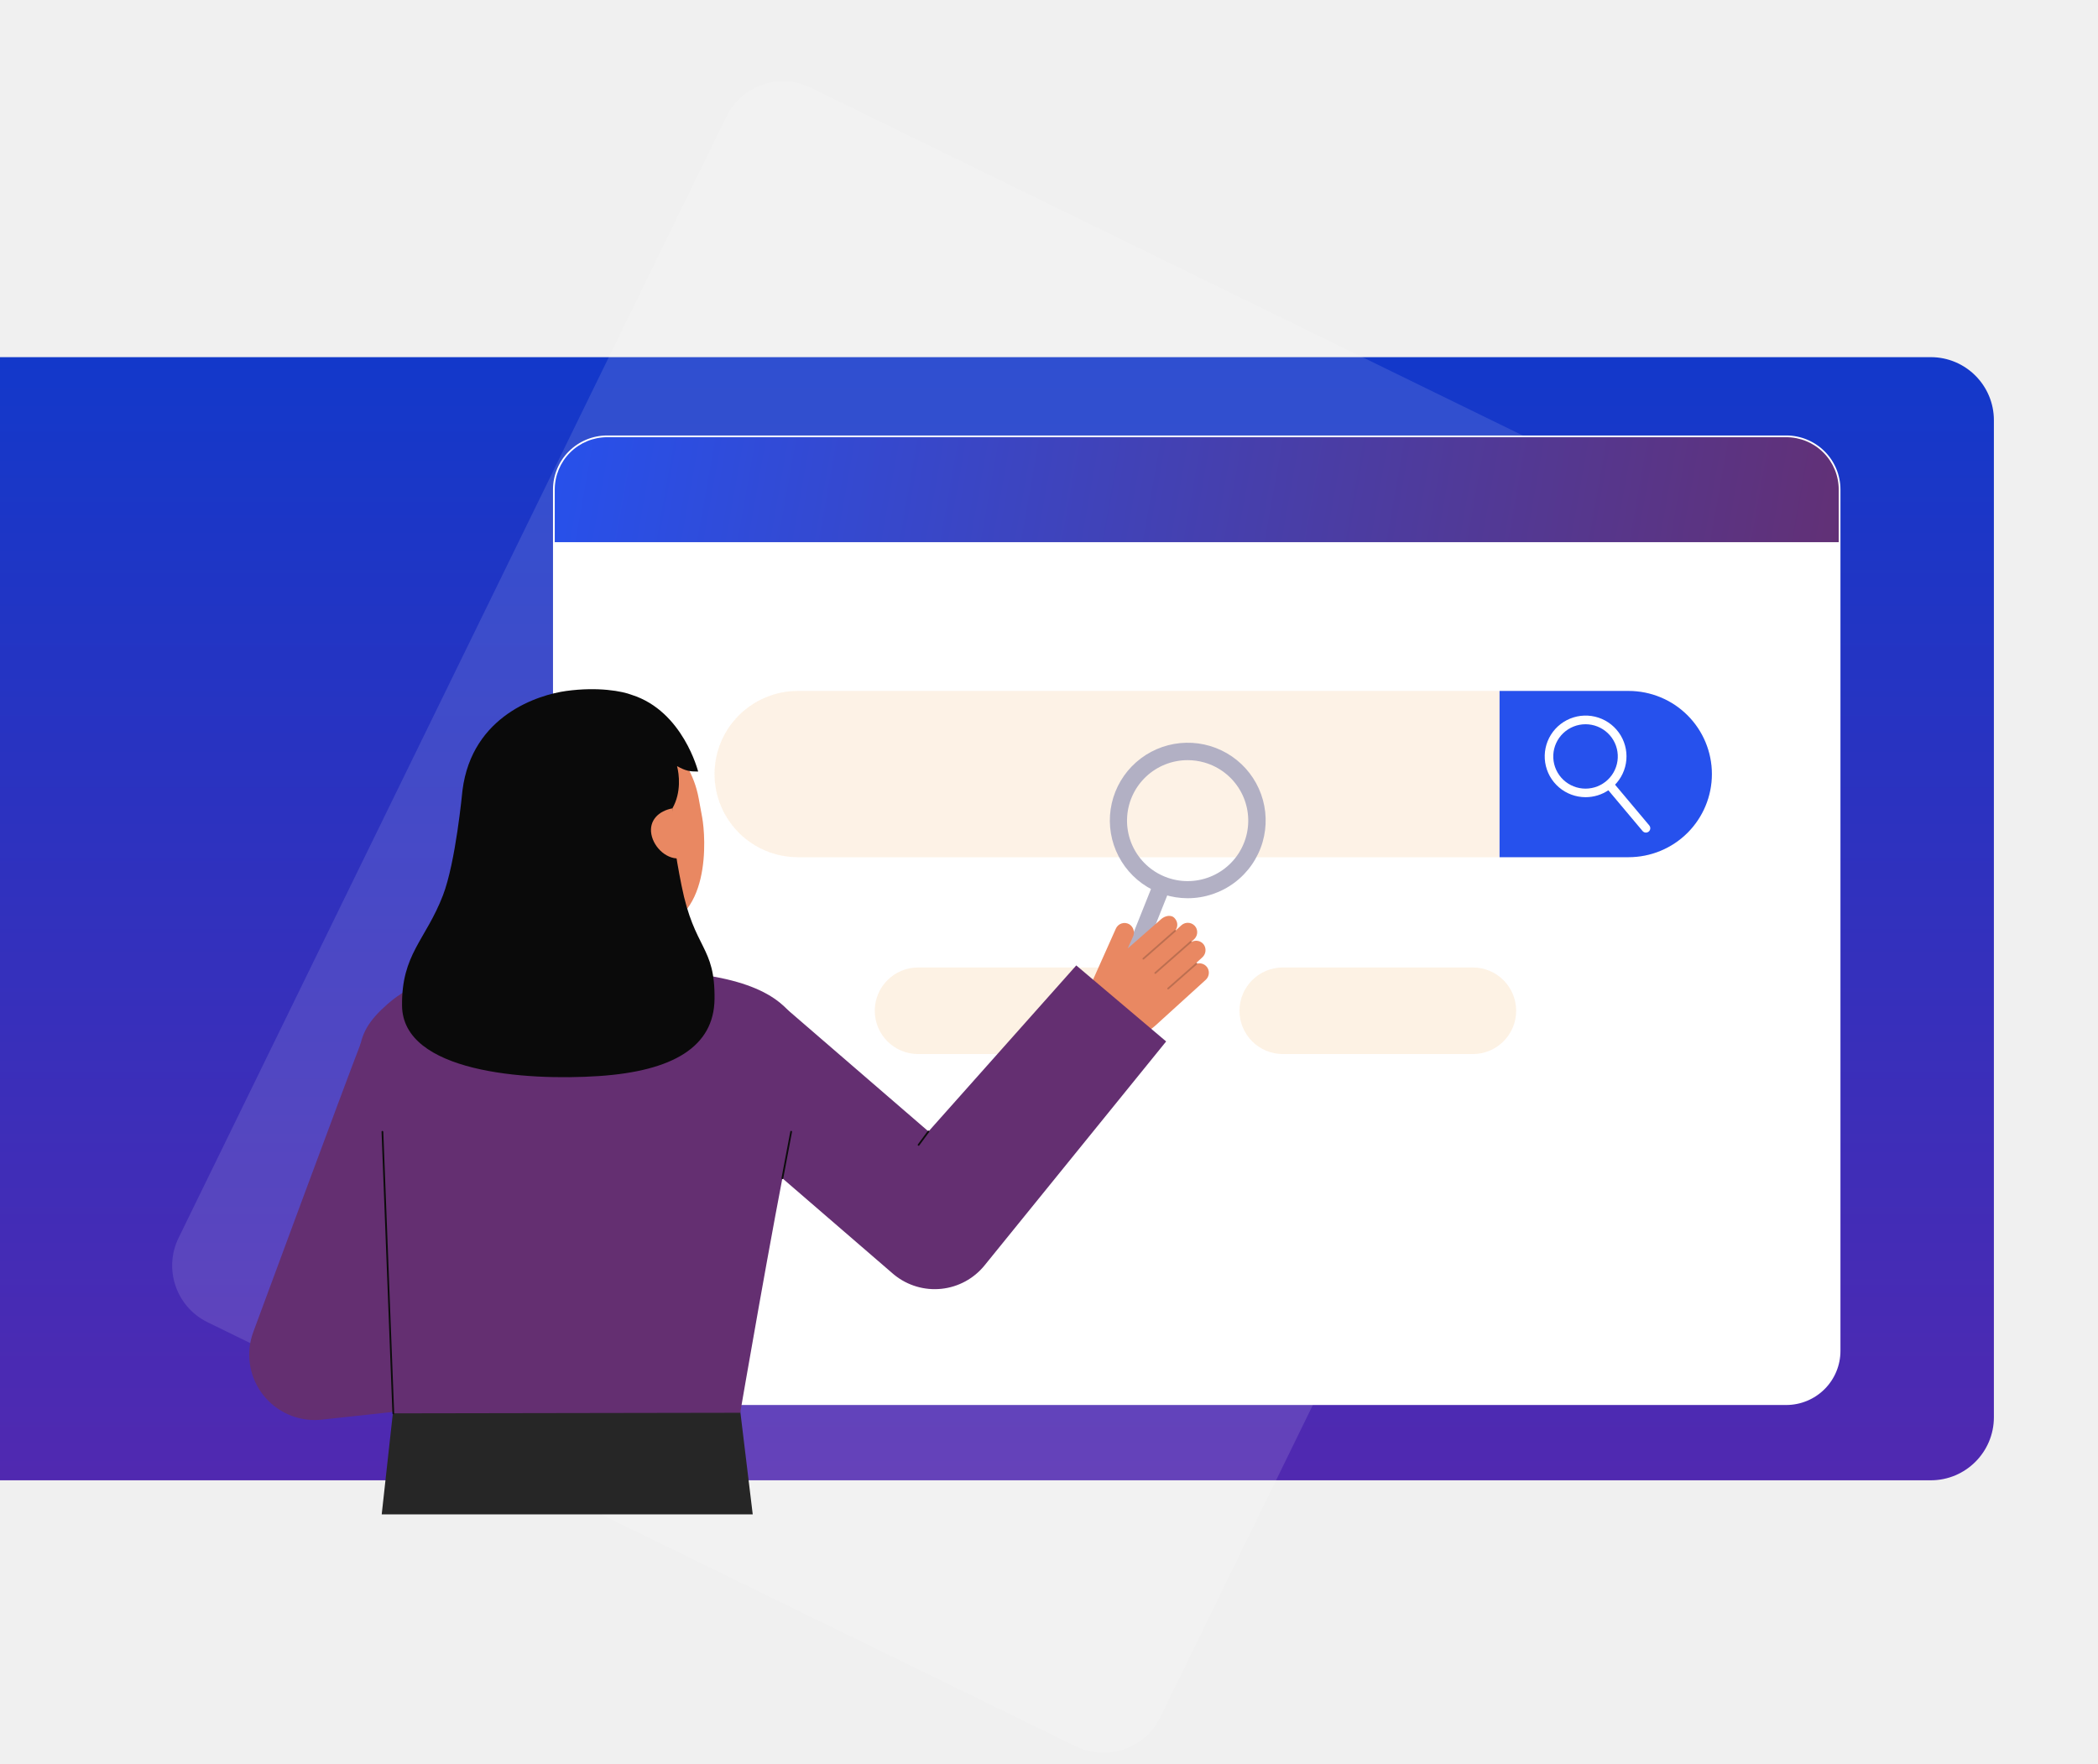
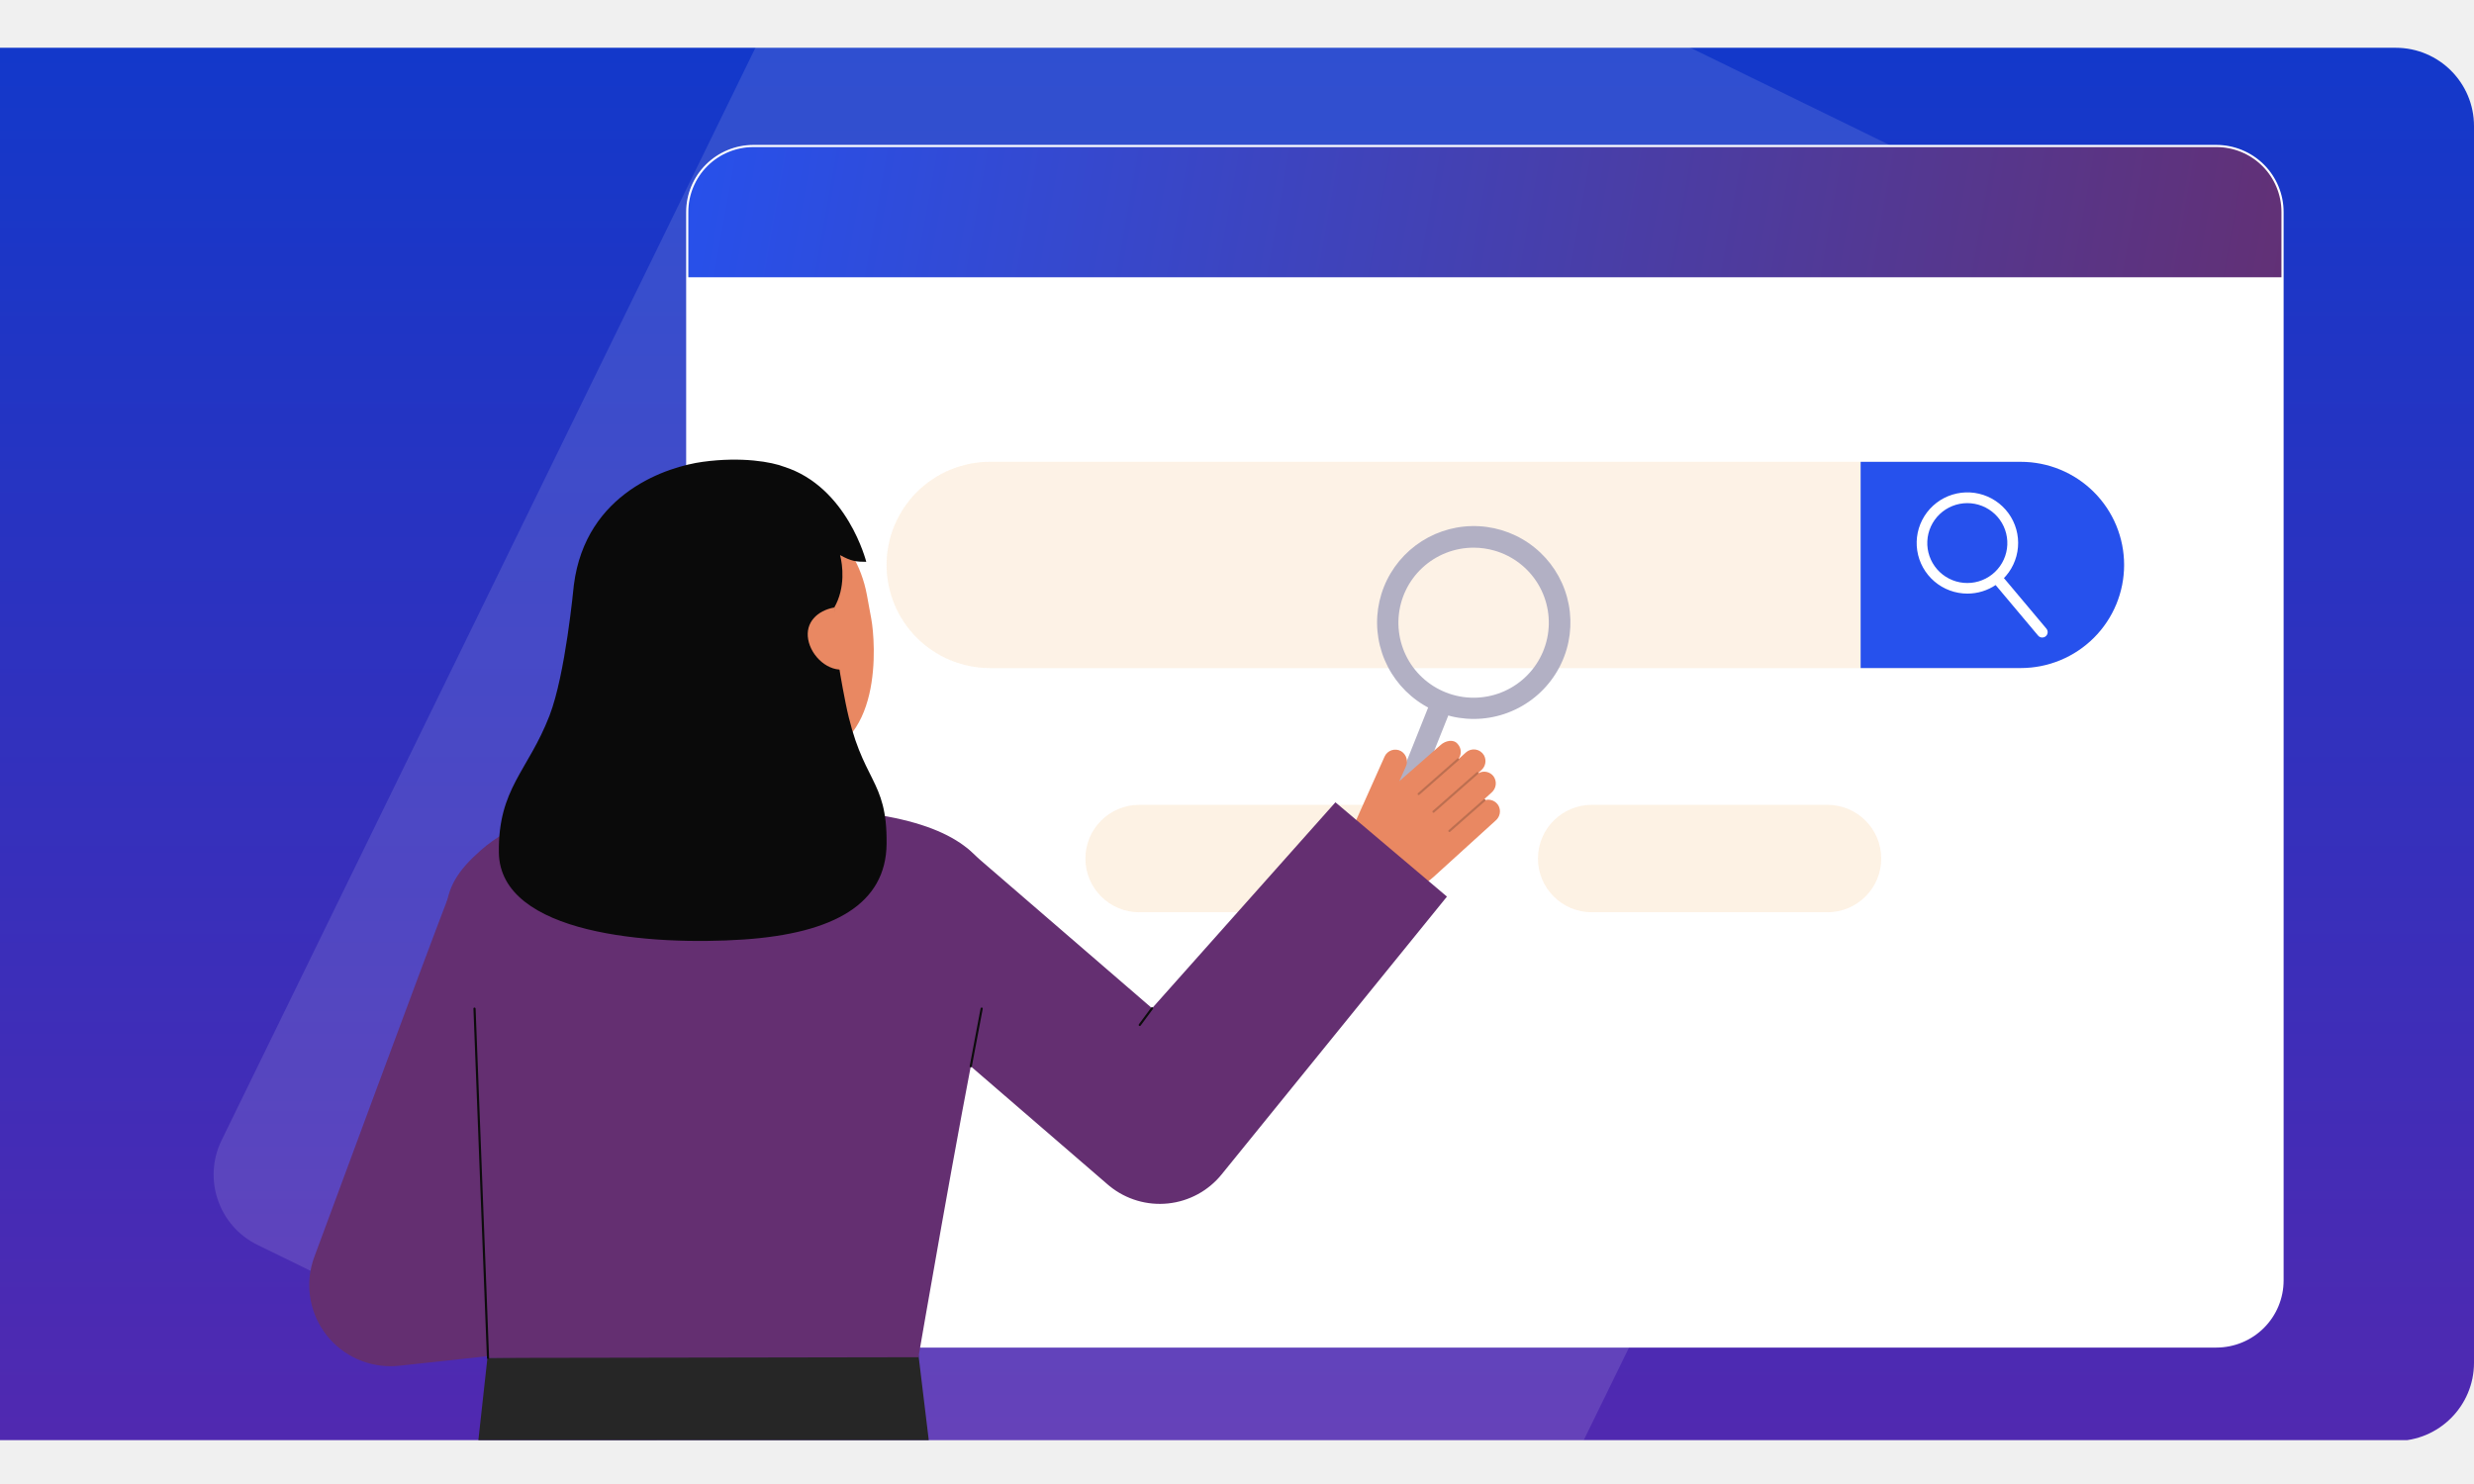
- <svg xmlns="http://www.w3.org/2000/svg" width="665" height="559" viewBox="0 0 665 559" fill="none">
-   <path d="M0 113.207H612C623.046 113.207 632 122.161 632 133.207V449.207C632 460.253 623.046 469.207 612 469.207H0V113.207Z" fill="url(#paint0_linear_5192_25450)" />
-   <rect x="550.151" y="171.004" width="435.531" height="346.296" rx="20" transform="rotate(116.036 550.151 171.004)" fill="white" fill-opacity="0.12" />
-   <g clip-path="url(#clip0_5192_25450)">
-     <path d="M566.196 138.582H192.455C183.277 138.582 175.837 146.006 175.837 155.164V428.205C175.837 437.363 183.277 444.787 192.455 444.787H566.196C575.374 444.787 582.814 437.363 582.814 428.205V155.164C582.814 146.006 575.374 138.582 566.196 138.582Z" fill="white" />
-     <path d="M566.195 445.339H192.456C187.903 445.334 183.538 443.527 180.319 440.315C177.099 437.103 175.288 432.747 175.283 428.204V155.164C175.288 150.621 177.099 146.266 180.319 143.053C183.538 139.841 187.903 138.034 192.456 138.029H566.195C570.748 138.034 575.112 139.841 578.332 143.053C581.551 146.265 583.362 150.621 583.367 155.164V428.204C583.362 432.747 581.551 437.103 578.332 440.315C575.113 443.527 570.748 445.334 566.195 445.339ZM192.456 139.134C188.196 139.139 184.113 140.829 181.101 143.834C178.09 146.839 176.396 150.914 176.391 155.164V428.204C176.396 432.454 178.09 436.529 181.101 439.534C184.113 442.539 188.196 444.229 192.456 444.234H566.195C570.454 444.229 574.537 442.539 577.549 439.534C580.56 436.529 582.254 432.454 582.259 428.204V155.164C582.254 150.914 580.56 146.839 577.549 143.834C574.537 140.829 570.454 139.139 566.195 139.134H192.456Z" fill="white" />
-     <path d="M582.813 155.164V171.85H175.839V155.164C175.839 150.766 177.59 146.548 180.706 143.438C183.823 140.328 188.05 138.581 192.457 138.581H566.195C570.602 138.581 574.829 140.328 577.946 143.438C581.062 146.548 582.813 150.766 582.813 155.164Z" fill="url(#paint1_linear_5192_25450)" />
-     <path opacity="0.2" d="M351.216 306.66H291.027C283.433 306.66 277.276 312.803 277.276 320.381C277.276 327.959 283.433 334.102 291.027 334.102H351.216C358.81 334.102 364.966 327.959 364.966 320.381C364.966 312.803 358.81 306.66 351.216 306.66Z" fill="#F7BC76" />
-     <path opacity="0.2" d="M466.822 306.66H406.633C399.039 306.66 392.883 312.803 392.883 320.381C392.883 327.959 399.039 334.102 406.633 334.102H466.822C474.417 334.102 480.573 327.959 480.573 320.381C480.573 312.803 474.417 306.66 466.822 306.66Z" fill="#F7BC76" />
-     <path opacity="0.1" d="M542.616 245.352C542.616 248.812 541.934 252.238 540.607 255.435C539.281 258.632 537.336 261.537 534.885 263.983C532.433 266.43 529.522 268.371 526.319 269.695C523.116 271.02 519.682 271.701 516.215 271.702H252.891C249.424 271.702 245.99 271.02 242.787 269.696C239.583 268.372 236.673 266.431 234.221 263.985C231.769 261.538 229.824 258.634 228.497 255.437C227.17 252.241 226.487 248.815 226.487 245.355C226.487 241.895 227.17 238.469 228.497 235.273C229.824 232.076 231.769 229.172 234.221 226.725C236.673 224.279 239.583 222.338 242.787 221.014C245.99 219.69 249.424 219.009 252.891 219.009H516.215C523.216 219.009 529.931 221.785 534.883 226.725C539.834 231.665 542.615 238.366 542.616 245.352Z" fill="#F7BC76" />
-     <path opacity="0.1" d="M542.616 245.352C542.616 248.812 541.934 252.238 540.607 255.435C539.281 258.632 537.336 261.537 534.885 263.983C532.433 266.43 529.522 268.371 526.319 269.695C523.116 271.02 519.682 271.701 516.215 271.702H252.891C249.424 271.702 245.99 271.02 242.787 269.696C239.583 268.372 236.673 266.431 234.221 263.985C231.769 261.538 229.824 258.634 228.497 255.437C227.17 252.241 226.487 248.815 226.487 245.355C226.487 241.895 227.17 238.469 228.497 235.273C229.824 232.076 231.769 229.172 234.221 226.725C236.673 224.279 239.583 222.338 242.787 221.014C245.99 219.69 249.424 219.009 252.891 219.009H516.215C523.216 219.009 529.931 221.785 534.883 226.725C539.834 231.665 542.615 238.366 542.616 245.352Z" fill="#F7BC76" />
-     <path d="M542.616 245.352C542.616 248.812 541.934 252.238 540.607 255.435C539.281 258.632 537.336 261.537 534.885 263.983C532.433 266.43 529.523 268.371 526.319 269.695C523.116 271.02 519.682 271.701 516.215 271.702H475.312V219.009H516.215C523.217 219.009 529.932 221.785 534.883 226.725C539.834 231.665 542.616 238.366 542.616 245.352Z" fill="#2651ED" />
-     <path d="M502.598 252.682C499.495 252.684 496.493 251.576 494.14 249.558C491.786 247.539 490.236 244.746 489.771 241.684C489.307 238.622 489.958 235.495 491.608 232.872C493.257 230.249 495.795 228.304 498.761 227.39C501.726 226.476 504.921 226.653 507.766 227.89C510.611 229.128 512.917 231.342 514.264 234.132C515.612 236.921 515.911 240.101 515.109 243.092C514.306 246.084 512.455 248.688 509.891 250.433C507.741 251.896 505.2 252.679 502.598 252.682ZM502.558 229.563C499.929 229.564 497.401 230.576 495.5 232.388C493.598 234.2 492.469 236.673 492.347 239.294C492.225 241.914 493.119 244.481 494.843 246.462C496.568 248.442 498.991 249.684 501.608 249.929C504.226 250.174 506.838 249.403 508.901 247.778C510.965 246.152 512.322 243.795 512.69 241.198C513.058 238.6 512.41 235.961 510.88 233.828C509.349 231.694 507.054 230.231 504.471 229.742C503.84 229.623 503.2 229.563 502.558 229.563Z" fill="white" />
-     <path d="M521.71 263.907C521.508 263.908 521.307 263.864 521.124 263.778C520.94 263.693 520.778 263.568 520.648 263.413L509.099 249.663C508.863 249.382 508.749 249.019 508.781 248.654C508.813 248.289 508.989 247.951 509.271 247.716C509.552 247.48 509.916 247.366 510.282 247.398C510.648 247.43 510.986 247.606 511.222 247.887L522.771 261.638C522.94 261.839 523.048 262.085 523.083 262.345C523.117 262.606 523.076 262.871 522.965 263.109C522.853 263.348 522.676 263.549 522.454 263.691C522.232 263.832 521.974 263.907 521.71 263.907Z" fill="white" />
-     <path d="M99.77 450.107C96.423 450.106 93.126 449.299 90.159 447.754C87.192 446.208 84.643 443.97 82.73 441.23C80.816 438.49 79.594 435.33 79.168 432.017C78.742 428.705 79.124 425.339 80.283 422.205C81.458 419.024 109.128 344.146 114.375 330.653L153.108 345.647C150.158 353.234 139.47 381.987 130.884 405.151L145.149 403.603L149.638 444.815L102.018 449.981C101.271 450.063 100.521 450.105 99.77 450.107Z" fill="#642F71" />
-     <path d="M124.526 447.923L118.166 505.635H241.693L234.578 446.825L124.526 447.923Z" fill="#262626" />
-     <path d="M151.266 307.389C140.987 308.149 130.505 311.482 122.787 318.299C111.146 328.58 112.182 335.009 117.994 363.483C122.993 387.983 121.01 398.689 124.355 443.899C124.454 445.231 124.665 447.986 124.665 447.986L234.623 447.803C234.623 447.803 244.926 387.821 250.615 360.156C254.94 339.124 266.303 313.591 218.395 308.445C218.269 308.433 179.845 305.274 151.266 307.389Z" fill="#642F71" />
-     <path d="M376.473 284.709C371.293 284.707 366.245 283.081 362.043 280.059C357.84 277.038 354.697 272.774 353.056 267.872C351.415 262.97 351.361 257.677 352.9 252.742C354.44 247.807 357.495 243.48 361.634 240.373C365.774 237.266 370.787 235.537 375.966 235.429C381.144 235.321 386.226 236.84 390.491 239.773C394.757 242.705 397.99 246.901 399.735 251.767C401.479 256.634 401.646 261.924 400.211 266.89C398.721 272.024 395.601 276.537 391.32 279.75C387.04 282.963 381.829 284.704 376.473 284.709ZM376.456 240.944C371.594 240.941 366.912 242.777 363.353 246.082C359.794 249.388 357.624 253.917 357.28 258.756C356.935 263.595 358.442 268.384 361.496 272.158C364.551 275.933 368.926 278.411 373.739 279.094C378.552 279.777 383.446 278.614 387.434 275.839C391.422 273.064 394.207 268.883 395.228 264.14C396.249 259.397 395.43 254.444 392.936 250.28C390.442 246.116 386.458 243.05 381.788 241.7C380.055 241.2 378.26 240.945 376.456 240.944Z" fill="#B2B0C4" />
-     <path d="M355.618 315.079C355.165 315.079 354.72 314.969 354.32 314.757C353.921 314.546 353.579 314.24 353.325 313.866C353.072 313.492 352.914 313.063 352.865 312.614C352.816 312.165 352.878 311.711 353.046 311.292L365.643 279.754C365.923 279.085 366.455 278.551 367.125 278.27C367.796 277.988 368.55 277.981 369.225 278.25C369.901 278.518 370.443 279.041 370.736 279.705C371.028 280.369 371.048 281.121 370.789 281.799L358.191 313.338C357.986 313.852 357.631 314.293 357.173 314.603C356.714 314.914 356.172 315.08 355.618 315.079Z" fill="#B2B0C4" />
-     <path d="M345.973 311.62L353.698 294.328C353.868 293.949 354.115 293.608 354.424 293.329C354.733 293.049 355.097 292.837 355.493 292.706C355.888 292.574 356.307 292.527 356.722 292.566C357.137 292.605 357.539 292.73 357.903 292.932C358.564 293.327 359.055 293.953 359.279 294.688C359.504 295.424 359.447 296.216 359.119 296.912L357.462 300.62L368.035 291.346C369.192 290.296 371.287 289.743 372.384 291.116C372.84 291.617 373.113 292.257 373.158 292.933C373.203 293.609 373.017 294.279 372.63 294.836C372.643 294.844 372.654 294.854 372.665 294.865C372.672 294.874 372.678 294.884 372.683 294.895L374.467 293.273C374.798 292.973 375.192 292.75 375.62 292.621C376.048 292.492 376.499 292.46 376.941 292.527C377.383 292.594 377.804 292.759 378.175 293.009C378.545 293.259 378.854 293.588 379.081 293.973C379.425 294.586 379.548 295.298 379.429 295.991C379.31 296.684 378.956 297.315 378.427 297.778L377.668 298.469C377.677 298.499 377.681 298.532 377.68 298.564C378.301 298.217 379.027 298.102 379.726 298.239C380.425 298.376 381.052 298.757 381.495 299.313C381.963 299.936 382.177 300.712 382.096 301.486C382.016 302.26 381.645 302.975 381.059 303.489L379.173 305.202C379.217 305.196 379.261 305.201 379.303 305.217C379.344 305.232 379.382 305.256 379.411 305.289C379.445 305.329 379.466 305.378 379.473 305.43C380.112 305.274 380.786 305.332 381.389 305.595C381.992 305.858 382.492 306.312 382.812 306.886C383.136 307.496 383.244 308.197 383.118 308.876C382.993 309.555 382.641 310.172 382.12 310.627L366.203 325.087C363.976 327.11 361.194 328.423 358.214 328.858C355.235 329.294 352.192 328.831 349.478 327.53C347.137 326.408 345.327 324.42 344.432 321.987C343.538 319.555 343.628 316.87 344.686 314.504L345.973 311.62Z" fill="#E98862" />
-     <g opacity="0.2">
-       <path d="M362.21 304.065C362.259 304.118 362.328 304.15 362.4 304.154C362.473 304.158 362.544 304.133 362.598 304.085L372.642 295.253C372.669 295.229 372.691 295.199 372.707 295.167C372.723 295.134 372.733 295.099 372.735 295.063C372.737 295.026 372.732 294.99 372.72 294.956C372.709 294.921 372.69 294.89 372.666 294.862C372.642 294.835 372.613 294.813 372.58 294.797C372.547 294.781 372.512 294.772 372.476 294.769C372.439 294.767 372.403 294.772 372.368 294.784C372.334 294.796 372.302 294.814 372.275 294.838L362.232 303.67C362.205 303.694 362.183 303.724 362.167 303.756C362.151 303.789 362.141 303.824 362.139 303.86C362.137 303.897 362.142 303.933 362.154 303.967C362.165 304.002 362.184 304.033 362.208 304.061L362.21 304.065Z" fill="#0C0C0C" />
+ <svg xmlns="http://www.w3.org/2000/svg" width="632" height="379" viewBox="0 0 632 379" fill="none">
+   <g clip-path="url(#clip0_5482_3770)">
+     <path d="M0 12.207H612C623.046 12.207 632 21.161 632 32.207V348.207C632 359.253 623.046 368.207 612 368.207H0V12.207Z" fill="url(#paint0_linear_5482_3770)" />
+     <rect x="550.151" y="70.004" width="435.531" height="346.296" rx="20" transform="rotate(116.036 550.151 70.0044)" fill="white" fill-opacity="0.12" />
+     <g clip-path="url(#clip1_5482_3770)">
+       <path d="M566.196 37.582H192.455C183.277 37.582 175.837 45.006 175.837 54.164V327.205C175.837 336.363 183.277 343.787 192.455 343.787H566.196C575.374 343.787 582.814 336.363 582.814 327.205V54.164C582.814 45.006 575.374 37.582 566.196 37.582Z" fill="white" />
+       <path d="M566.195 344.339H192.456C187.903 344.334 183.538 342.527 180.319 339.315C177.099 336.103 175.288 331.747 175.283 327.204V54.164C175.288 49.621 177.099 45.266 180.319 42.053C183.538 38.841 187.903 37.034 192.456 37.029H566.195C570.748 37.034 575.112 38.841 578.332 42.053C581.551 45.266 583.362 49.621 583.367 54.164V327.204C583.362 331.747 581.551 336.103 578.332 339.315C575.113 342.528 570.748 344.334 566.195 344.339ZM192.456 38.134C188.196 38.139 184.113 39.829 181.101 42.834C178.09 45.84 176.396 49.914 176.391 54.164V327.204C176.396 331.454 178.09 335.529 181.101 338.534C184.113 341.539 188.196 343.229 192.456 343.234H566.195C570.454 343.229 574.537 341.539 577.549 338.534C580.56 335.529 582.254 331.454 582.259 327.204V54.164C582.254 49.914 580.56 45.84 577.549 42.834C574.537 39.829 570.454 38.139 566.195 38.134H192.456Z" fill="white" />
+       <path d="M582.813 54.164V70.85H175.839V54.164C175.839 49.766 177.59 45.548 180.706 42.438C183.823 39.329 188.05 37.581 192.457 37.581H566.195C570.602 37.581 574.829 39.329 577.946 42.438C581.062 45.548 582.813 49.766 582.813 54.164Z" fill="url(#paint1_linear_5482_3770)" />
+       <path opacity="0.2" d="M351.216 205.66H291.027C283.433 205.66 277.276 211.803 277.276 219.381C277.276 226.959 283.433 233.102 291.027 233.102H351.216C358.81 233.102 364.966 226.959 364.966 219.381C364.966 211.803 358.81 205.66 351.216 205.66Z" fill="#F7BC76" />
+       <path opacity="0.2" d="M466.822 205.66H406.633C399.039 205.66 392.883 211.803 392.883 219.381C392.883 226.959 399.039 233.102 406.633 233.102H466.822C474.417 233.102 480.573 226.959 480.573 219.381C480.573 211.803 474.417 205.66 466.822 205.66Z" fill="#F7BC76" />
+       <path opacity="0.1" d="M542.616 144.352C542.616 147.812 541.934 151.239 540.607 154.435C539.281 157.632 537.336 160.537 534.885 162.983C532.433 165.43 529.522 167.371 526.319 168.696C523.116 170.02 519.682 170.702 516.215 170.702H252.891C249.424 170.702 245.99 170.02 242.787 168.696C239.583 167.372 236.673 165.431 234.221 162.985C231.769 160.538 229.824 157.634 228.497 154.438C227.17 151.241 226.487 147.815 226.487 144.355C226.487 140.895 227.17 137.469 228.497 134.273C229.824 131.076 231.769 128.172 234.221 125.725C236.673 123.279 239.583 121.338 242.787 120.014C245.99 118.69 249.424 118.009 252.891 118.009H516.215C523.216 118.009 529.931 120.785 534.883 125.725C539.834 130.665 542.615 137.366 542.616 144.352Z" fill="#F7BC76" />
+       <path opacity="0.1" d="M542.616 144.352C542.616 147.812 541.934 151.239 540.607 154.435C539.281 157.632 537.336 160.537 534.885 162.983C532.433 165.43 529.522 167.371 526.319 168.696C523.116 170.02 519.682 170.702 516.215 170.702H252.891C249.424 170.702 245.99 170.02 242.787 168.696C239.583 167.372 236.673 165.431 234.221 162.985C231.769 160.538 229.824 157.634 228.497 154.438C227.17 151.241 226.487 147.815 226.487 144.355C226.487 140.895 227.17 137.469 228.497 134.273C229.824 131.076 231.769 128.172 234.221 125.725C236.673 123.279 239.583 121.338 242.787 120.014C245.99 118.69 249.424 118.009 252.891 118.009H516.215C523.216 118.009 529.931 120.785 534.883 125.725C539.834 130.665 542.615 137.366 542.616 144.352Z" fill="#F7BC76" />
+       <path d="M542.616 144.352C542.616 147.812 541.934 151.239 540.608 154.435C539.281 157.632 537.336 160.537 534.885 162.983C532.433 165.43 529.523 167.371 526.319 168.696C523.116 170.02 519.682 170.702 516.215 170.702H475.312V118.009H516.215C523.217 118.009 529.932 120.785 534.883 125.725C539.834 130.665 542.616 137.366 542.616 144.352Z" fill="#2651ED" />
+       <path d="M502.598 151.682C499.495 151.684 496.493 150.576 494.14 148.558C491.786 146.54 490.236 143.746 489.771 140.684C489.307 137.622 489.958 134.496 491.608 131.873C493.257 129.25 495.795 127.304 498.761 126.39C501.726 125.476 504.921 125.653 507.766 126.891C510.611 128.128 512.917 130.342 514.264 133.132C515.612 135.922 515.911 139.101 515.109 142.092C514.306 145.084 512.455 147.688 509.891 149.433C507.741 150.896 505.2 151.679 502.598 151.682ZM502.558 128.563C499.929 128.564 497.401 129.576 495.5 131.388C493.598 133.2 492.469 135.673 492.347 138.294C492.225 140.915 493.119 143.481 494.843 145.462C496.568 147.442 498.991 148.684 501.608 148.929C504.226 149.174 506.838 148.403 508.901 146.778C510.965 145.152 512.322 142.796 512.69 140.198C513.058 137.6 512.41 134.961 510.88 132.828C509.349 130.694 507.054 129.231 504.471 128.742C503.84 128.623 503.2 128.563 502.558 128.563Z" fill="white" />
+       <path d="M521.71 162.907C521.508 162.908 521.307 162.864 521.124 162.778C520.94 162.693 520.778 162.568 520.648 162.413L509.099 148.663C508.863 148.382 508.749 148.019 508.781 147.654C508.813 147.289 508.989 146.951 509.271 146.716C509.552 146.48 509.916 146.366 510.282 146.398C510.648 146.431 510.986 146.606 511.222 146.887L522.771 160.638C522.94 160.839 523.048 161.085 523.083 161.346C523.117 161.606 523.076 161.871 522.965 162.11C522.853 162.348 522.676 162.55 522.454 162.691C522.232 162.832 521.974 162.907 521.71 162.907Z" fill="white" />
+       <path d="M99.77 349.106C96.423 349.106 93.126 348.299 90.159 346.753C87.192 345.208 84.643 342.97 82.73 340.23C80.816 337.49 79.594 334.329 79.168 331.017C78.742 327.704 79.124 324.338 80.283 321.205C81.458 318.024 109.128 243.146 114.375 229.653L153.108 244.647C150.158 252.233 139.47 280.987 130.884 304.15L145.149 302.603L149.638 343.815L102.018 348.981C101.271 349.063 100.521 349.105 99.77 349.106Z" fill="#642F71" />
+       <path d="M124.526 346.923L118.166 404.635H241.693L234.578 345.825L124.526 346.923Z" fill="#262626" />
+       <path d="M151.266 206.389C140.987 207.149 130.505 210.482 122.787 217.299C111.146 227.58 112.182 234.008 117.994 262.482C122.993 286.983 121.01 297.689 124.355 342.899C124.454 344.231 124.665 346.986 124.665 346.986L234.623 346.803C234.623 346.803 244.926 286.821 250.615 259.156C254.94 238.124 266.303 212.591 218.395 207.445C218.269 207.433 179.845 204.274 151.266 206.389Z" fill="#642F71" />
+       <path d="M376.473 183.709C371.293 183.707 366.245 182.081 362.043 179.059C357.84 176.038 354.697 171.774 353.056 166.872C351.415 161.97 351.361 156.677 352.9 151.742C354.44 146.807 357.495 142.48 361.634 139.373C365.774 136.266 370.787 134.537 375.966 134.429C381.144 134.321 386.226 135.84 390.491 138.773C394.757 141.705 397.99 145.901 399.735 150.767C401.479 155.634 401.646 160.924 400.211 165.89C398.721 171.024 395.601 175.537 391.32 178.75C387.04 181.963 381.829 183.704 376.473 183.709ZM376.456 139.944C371.594 139.941 366.912 141.777 363.353 145.082C359.794 148.388 357.624 152.917 357.28 157.756C356.935 162.595 358.442 167.384 361.496 171.158C364.551 174.933 368.926 177.411 373.739 178.094C378.552 178.777 383.446 177.614 387.434 174.839C391.422 172.064 394.207 167.883 395.228 163.14C396.249 158.397 395.43 153.444 392.936 149.28C390.442 145.116 386.458 142.05 381.788 140.7C380.055 140.2 378.26 139.945 376.456 139.944Z" fill="#B2B0C4" />
+       <path d="M355.618 214.079C355.165 214.079 354.72 213.969 354.32 213.757C353.921 213.546 353.579 213.24 353.325 212.866C353.072 212.492 352.914 212.062 352.865 211.614C352.816 211.165 352.878 210.711 353.046 210.292L365.643 178.754C365.923 178.084 366.455 177.551 367.125 177.27C367.796 176.988 368.55 176.981 369.225 177.249C369.901 177.518 370.443 178.041 370.736 178.705C371.028 179.369 371.048 180.121 370.789 180.799L358.191 212.338C357.986 212.852 357.631 213.292 357.173 213.603C356.714 213.913 356.172 214.079 355.618 214.079Z" fill="#B2B0C4" />
+       <path d="M345.973 210.62L353.698 193.329C353.868 192.949 354.115 192.608 354.424 192.329C354.733 192.049 355.097 191.837 355.493 191.706C355.888 191.575 356.307 191.527 356.722 191.566C357.137 191.605 357.539 191.73 357.903 191.932C358.564 192.327 359.055 192.953 359.279 193.689C359.504 194.424 359.447 195.216 359.119 195.912L357.462 199.62L368.035 190.346C369.192 189.296 371.287 188.743 372.384 190.116C372.84 190.617 373.113 191.257 373.158 191.933C373.203 192.609 373.017 193.279 372.63 193.836C372.643 193.844 372.654 193.854 372.665 193.865C372.672 193.874 372.678 193.885 372.683 193.895L374.467 192.273C374.798 191.973 375.192 191.751 375.62 191.621C376.048 191.492 376.499 191.46 376.941 191.527C377.383 191.594 377.804 191.759 378.175 192.009C378.545 192.259 378.854 192.589 379.081 192.973C379.425 193.586 379.548 194.299 379.429 194.991C379.31 195.684 378.956 196.315 378.427 196.778L377.668 197.469C377.677 197.5 377.681 197.532 377.68 197.564C378.301 197.217 379.027 197.102 379.726 197.239C380.425 197.376 381.052 197.757 381.495 198.313C381.963 198.936 382.177 199.712 382.096 200.486C382.016 201.26 381.645 201.975 381.059 202.489L379.173 204.202C379.217 204.197 379.261 204.202 379.303 204.217C379.344 204.232 379.382 204.257 379.411 204.289C379.445 204.329 379.466 204.378 379.473 204.43C380.112 204.274 380.786 204.332 381.389 204.595C381.992 204.858 382.492 205.312 382.812 205.886C383.136 206.496 383.244 207.197 383.118 207.876C382.993 208.555 382.641 209.172 382.12 209.627L366.203 224.087C363.976 226.11 361.194 227.423 358.214 227.858C355.235 228.294 352.192 227.831 349.478 226.53C347.137 225.408 345.327 223.42 344.432 220.987C343.538 218.555 343.628 215.87 344.686 213.504L345.973 210.62Z" fill="#E98862" />
+       <g opacity="0.2">
+         <path d="M362.21 203.065C362.259 203.119 362.328 203.151 362.4 203.154C362.473 203.158 362.544 203.133 362.598 203.085L372.642 194.253C372.669 194.229 372.691 194.2 372.707 194.167C372.723 194.134 372.733 194.099 372.735 194.063C372.737 194.026 372.732 193.99 372.72 193.956C372.709 193.921 372.69 193.89 372.666 193.863C372.642 193.835 372.613 193.813 372.58 193.797C372.547 193.781 372.512 193.772 372.476 193.77C372.439 193.767 372.403 193.772 372.368 193.784C372.334 193.796 372.302 193.814 372.275 193.838L362.232 202.67C362.205 202.695 362.183 202.724 362.167 202.756C362.151 202.789 362.141 202.824 362.139 202.861C362.137 202.897 362.142 202.933 362.154 202.967C362.165 203.002 362.184 203.034 362.208 203.061L362.21 203.065Z" fill="#0C0C0C" />
+       </g>
+       <g opacity="0.2">
+         <path d="M365.992 207.592C366.041 207.646 366.109 207.678 366.181 207.682C366.254 207.685 366.325 207.66 366.379 207.612L377.588 197.755C377.615 197.731 377.637 197.702 377.653 197.67C377.669 197.637 377.679 197.601 377.681 197.565C377.683 197.529 377.679 197.493 377.667 197.458C377.655 197.424 377.636 197.392 377.612 197.365C377.562 197.312 377.494 197.28 377.422 197.276C377.349 197.271 377.277 197.295 377.221 197.341L366.013 207.197C365.985 207.221 365.963 207.25 365.947 207.283C365.931 207.316 365.922 207.351 365.919 207.387C365.917 207.424 365.922 207.46 365.934 207.494C365.946 207.529 365.964 207.56 365.988 207.587L365.992 207.592Z" fill="#0C0C0C" />
+       </g>
+       <g opacity="0.2">
+         <path d="M370.06 212.519C370.109 212.573 370.177 212.605 370.25 212.608C370.322 212.612 370.393 212.587 370.448 212.539L379.388 204.677C379.416 204.653 379.438 204.624 379.454 204.591C379.47 204.559 379.479 204.523 379.482 204.487C379.484 204.451 379.479 204.414 379.467 204.38C379.455 204.346 379.437 204.314 379.413 204.287C379.389 204.26 379.36 204.237 379.327 204.221C379.294 204.206 379.259 204.196 379.222 204.194C379.186 204.192 379.15 204.197 379.115 204.208C379.081 204.22 379.049 204.239 379.022 204.263L370.081 212.125C370.054 212.149 370.031 212.178 370.015 212.211C370 212.243 369.99 212.279 369.988 212.315C369.986 212.351 369.99 212.387 370.002 212.422C370.014 212.456 370.033 212.488 370.057 212.515L370.06 212.519Z" fill="#0C0C0C" />
+       </g>
+       <path d="M341.144 205.007L294.304 257.639L246.974 216.78L219.791 248.131L282.625 302.375L283.049 302.74C283.197 302.866 283.345 302.989 283.495 303.111C287.683 306.492 293.045 308.075 298.402 307.511C303.76 306.947 308.673 304.283 312.062 300.104L369.632 229.106L341.144 205.007Z" fill="#642F71" />
+       <path d="M218.394 207.448C218.267 207.432 214.777 220.537 187.539 218.498C168.683 217.088 164.085 204.281 163.653 204.281C165.686 203.85 168.988 203.402 169.891 202.921C172.86 201.329 175.022 199.391 176.112 195.233C176.963 191.98 177.397 179.46 177.397 173.178L206.412 179.684C206.008 186.77 203.177 203.198 213.098 206.105C214.749 206.586 216.527 207.028 218.394 207.448Z" fill="#E98862" />
+       <path d="M205.41 193.616C193.971 194.516 179.277 189.697 176.486 174.469L173.968 160.729C171.176 145.501 176.93 131.693 191.299 129.071C205.668 126.449 218.671 136.834 221.462 152.062L222.577 158.142C223.646 163.988 225.817 192.009 205.41 193.616Z" fill="#E98862" />
+       <path d="M216.015 179.636C213.962 169.342 213.02 162.474 213.129 155.228C216.022 150.166 215.261 144.357 214.603 141.846C217.438 143.389 218.623 143.56 221.291 143.56C221.291 143.56 216.508 124.407 200.252 119.253C197.261 118.092 189.631 116.626 179.497 118.012C170.878 119.192 149.631 125.623 146.593 149.491V149.505C146.492 150.296 144.452 172.288 140.385 182.839C134.917 197.023 127.242 201.43 127.436 217.795C127.687 238.846 166.471 241.648 189.866 240.073C213.261 238.499 226.316 230.823 226.486 215.653C226.674 198.65 220.123 200.23 216.015 179.636Z" fill="#0A0A0A" />
+       <path d="M216.022 171.006C211.655 171.802 207.261 167.787 206.463 163.43C205.664 159.073 208.763 156.023 213.13 155.227L216.022 171.006Z" fill="#E98862" />
+       <path d="M247.987 272.747C247.97 272.747 247.952 272.745 247.935 272.742C247.9 272.735 247.865 272.721 247.835 272.702C247.804 272.682 247.778 272.656 247.757 272.626C247.737 272.596 247.722 272.562 247.715 272.527C247.707 272.491 247.707 272.455 247.714 272.419L250.501 257.683C250.507 257.646 250.52 257.611 250.539 257.579C250.559 257.547 250.584 257.52 250.615 257.498C250.645 257.477 250.679 257.462 250.716 257.454C250.752 257.446 250.79 257.445 250.826 257.452C250.863 257.459 250.898 257.473 250.929 257.494C250.96 257.514 250.986 257.541 251.007 257.572C251.027 257.603 251.041 257.638 251.048 257.675C251.054 257.711 251.053 257.749 251.045 257.785L248.258 272.522C248.246 272.585 248.212 272.642 248.163 272.683C248.113 272.724 248.051 272.747 247.987 272.747Z" fill="#0C0C0C" />
+       <path d="M124.664 347.263C124.593 347.263 124.524 347.236 124.472 347.186C124.42 347.137 124.39 347.069 124.387 346.998L120.942 257.744C120.94 257.708 120.946 257.671 120.958 257.637C120.971 257.603 120.99 257.572 121.015 257.545C121.04 257.519 121.069 257.497 121.102 257.482C121.135 257.467 121.171 257.458 121.208 257.457C121.28 257.457 121.35 257.485 121.403 257.534C121.456 257.583 121.489 257.65 121.495 257.722L124.941 346.976C124.943 347.013 124.937 347.049 124.924 347.083C124.911 347.117 124.892 347.148 124.868 347.175C124.843 347.202 124.813 347.223 124.78 347.238C124.747 347.253 124.711 347.262 124.675 347.263H124.664Z" fill="#0C0C0C" />
+       <path d="M291.161 262.173C291.109 262.173 291.059 262.159 291.015 262.132C290.971 262.105 290.936 262.066 290.913 262.02C290.89 261.974 290.88 261.923 290.885 261.872C290.89 261.821 290.908 261.772 290.939 261.731L294.084 257.475C294.128 257.417 294.193 257.379 294.265 257.369C294.337 257.359 294.41 257.377 294.468 257.42C294.527 257.463 294.566 257.527 294.577 257.599C294.589 257.67 294.572 257.743 294.53 257.802L291.382 262.061C291.357 262.095 291.323 262.124 291.285 262.143C291.246 262.163 291.204 262.173 291.161 262.173Z" fill="#0C0C0C" />
    </g>
-     <g opacity="0.2">
-       <path d="M365.992 308.592C366.041 308.646 366.109 308.678 366.181 308.682C366.254 308.685 366.325 308.66 366.379 308.612L377.588 298.755C377.615 298.731 377.637 298.702 377.653 298.67C377.669 298.637 377.679 298.601 377.681 298.565C377.683 298.529 377.679 298.493 377.667 298.458C377.655 298.424 377.636 298.392 377.612 298.365C377.562 298.312 377.494 298.28 377.422 298.276C377.349 298.271 377.277 298.295 377.221 298.341L366.013 308.197C365.985 308.221 365.963 308.25 365.947 308.283C365.931 308.316 365.922 308.351 365.919 308.387C365.917 308.424 365.922 308.46 365.934 308.494C365.946 308.529 365.964 308.56 365.988 308.587L365.992 308.592Z" fill="#0C0C0C" />
-     </g>
-     <g opacity="0.2">
-       <path d="M370.06 313.519C370.109 313.572 370.177 313.604 370.25 313.608C370.322 313.612 370.393 313.587 370.448 313.539L379.388 305.677C379.416 305.653 379.438 305.624 379.454 305.591C379.47 305.558 379.479 305.523 379.482 305.487C379.484 305.45 379.479 305.414 379.467 305.38C379.455 305.345 379.437 305.314 379.413 305.287C379.389 305.259 379.36 305.237 379.327 305.221C379.294 305.205 379.259 305.196 379.222 305.194C379.186 305.191 379.15 305.196 379.115 305.208C379.081 305.22 379.049 305.238 379.022 305.262L370.081 313.124C370.054 313.148 370.031 313.178 370.015 313.21C370 313.243 369.99 313.278 369.988 313.314C369.986 313.351 369.99 313.387 370.002 313.421C370.014 313.456 370.033 313.487 370.057 313.515L370.06 313.519Z" fill="#0C0C0C" />
-     </g>
-     <path d="M341.144 306.007L294.304 358.639L246.974 317.78L219.791 349.131L282.625 403.375L283.049 403.74C283.197 403.866 283.345 403.989 283.495 404.111C287.683 407.492 293.045 409.075 298.402 408.511C303.76 407.947 308.673 405.283 312.062 401.104L369.632 330.106L341.144 306.007Z" fill="#642F71" />
-     <path d="M218.394 308.448C218.267 308.432 214.777 321.537 187.539 319.498C168.683 318.088 164.085 305.281 163.653 305.281C165.686 304.85 168.988 304.402 169.891 303.921C172.86 302.329 175.022 300.391 176.112 296.233C176.963 292.98 177.397 280.46 177.397 274.178L206.412 280.684C206.008 287.77 203.177 304.198 213.098 307.105C214.749 307.586 216.527 308.028 218.394 308.448Z" fill="#E98862" />
-     <path d="M205.41 294.616C193.971 295.516 179.277 290.697 176.486 275.469L173.968 261.729C171.176 246.501 176.93 232.693 191.299 230.071C205.668 227.449 218.671 237.834 221.462 253.062L222.577 259.142C223.646 264.988 225.817 293.009 205.41 294.616Z" fill="#E98862" />
-     <path d="M216.015 280.636C213.962 270.342 213.02 263.474 213.129 256.228C216.022 251.166 215.261 245.357 214.603 242.846C217.438 244.389 218.623 244.56 221.291 244.56C221.291 244.56 216.508 225.407 200.252 220.253C197.261 219.092 189.631 217.626 179.497 219.012C170.878 220.192 149.631 226.623 146.593 250.491V250.505C146.492 251.296 144.452 273.288 140.385 283.839C134.917 298.023 127.242 302.43 127.436 318.795C127.687 339.846 166.471 342.648 189.866 341.073C213.261 339.499 226.316 331.823 226.486 316.653C226.674 299.65 220.123 301.23 216.015 280.636Z" fill="#0A0A0A" />
-     <path d="M216.022 272.005C211.655 272.802 207.261 268.787 206.463 264.43C205.664 260.072 208.763 257.023 213.13 256.226L216.022 272.005Z" fill="#E98862" />
-     <path d="M247.987 373.747C247.97 373.747 247.952 373.745 247.935 373.742C247.9 373.735 247.865 373.722 247.835 373.702C247.804 373.682 247.778 373.656 247.757 373.626C247.737 373.596 247.722 373.563 247.715 373.527C247.707 373.492 247.707 373.455 247.714 373.419L250.501 358.683C250.507 358.646 250.52 358.611 250.539 358.579C250.559 358.548 250.584 358.52 250.615 358.499C250.645 358.477 250.679 358.462 250.716 358.454C250.752 358.446 250.79 358.445 250.826 358.452C250.863 358.459 250.898 358.473 250.929 358.494C250.96 358.515 250.986 358.541 251.007 358.572C251.027 358.603 251.041 358.638 251.048 358.675C251.054 358.712 251.053 358.749 251.045 358.785L248.258 373.523C248.246 373.586 248.212 373.642 248.163 373.683C248.113 373.724 248.051 373.747 247.987 373.747Z" fill="#0C0C0C" />
-     <path d="M124.664 448.263C124.593 448.263 124.524 448.236 124.472 448.186C124.42 448.137 124.39 448.069 124.387 447.998L120.942 358.744C120.94 358.708 120.946 358.671 120.958 358.637C120.971 358.603 120.99 358.572 121.015 358.545C121.04 358.518 121.069 358.497 121.102 358.482C121.135 358.466 121.171 358.458 121.208 358.456C121.28 358.457 121.35 358.485 121.403 358.534C121.456 358.583 121.489 358.65 121.495 358.722L124.941 447.976C124.943 448.013 124.937 448.049 124.924 448.083C124.911 448.117 124.892 448.148 124.868 448.175C124.843 448.201 124.813 448.223 124.78 448.238C124.747 448.253 124.711 448.262 124.675 448.263H124.664Z" fill="#0C0C0C" />
-     <path d="M291.161 363.173C291.109 363.173 291.059 363.159 291.015 363.132C290.971 363.105 290.936 363.066 290.913 363.02C290.89 362.974 290.88 362.923 290.885 362.872C290.89 362.821 290.908 362.772 290.939 362.731L294.084 358.475C294.128 358.417 294.193 358.379 294.265 358.369C294.337 358.359 294.41 358.377 294.468 358.42C294.527 358.463 294.566 358.527 294.577 358.599C294.589 358.67 294.572 358.743 294.53 358.802L291.382 363.061C291.357 363.095 291.323 363.124 291.285 363.143C291.246 363.163 291.204 363.173 291.161 363.173Z" fill="#0C0C0C" />
  </g>
  <defs>
-     <linearGradient id="paint0_linear_5192_25450" x1="249.039" y1="102.707" x2="249.039" y2="621.707" gradientUnits="userSpaceOnUse">
+     <linearGradient id="paint0_linear_5482_3770" x1="249.039" y1="1.707" x2="249.039" y2="520.707" gradientUnits="userSpaceOnUse">
      <stop stop-color="#1139CB" />
      <stop offset="1" stop-color="#6B22A5" />
    </linearGradient>
-     <linearGradient id="paint1_linear_5192_25450" x1="589.5" y1="230.5" x2="166" y2="155" gradientUnits="userSpaceOnUse">
+     <linearGradient id="paint1_linear_5482_3770" x1="589.5" y1="129.5" x2="166" y2="54" gradientUnits="userSpaceOnUse">
      <stop stop-color="#642F71" />
      <stop offset="1" stop-color="#2651ED" />
    </linearGradient>
-     <clipPath id="clip0_5192_25450">
-       <rect width="586" height="380" fill="white" transform="translate(79 100)" />
+     <clipPath id="clip0_5482_3770">
+       <rect width="632" height="356" fill="white" transform="translate(0 12)" />
+     </clipPath>
+     <clipPath id="clip1_5482_3770">
+       <rect width="586" height="380" fill="white" transform="translate(79 -1)" />
    </clipPath>
  </defs>
</svg>
